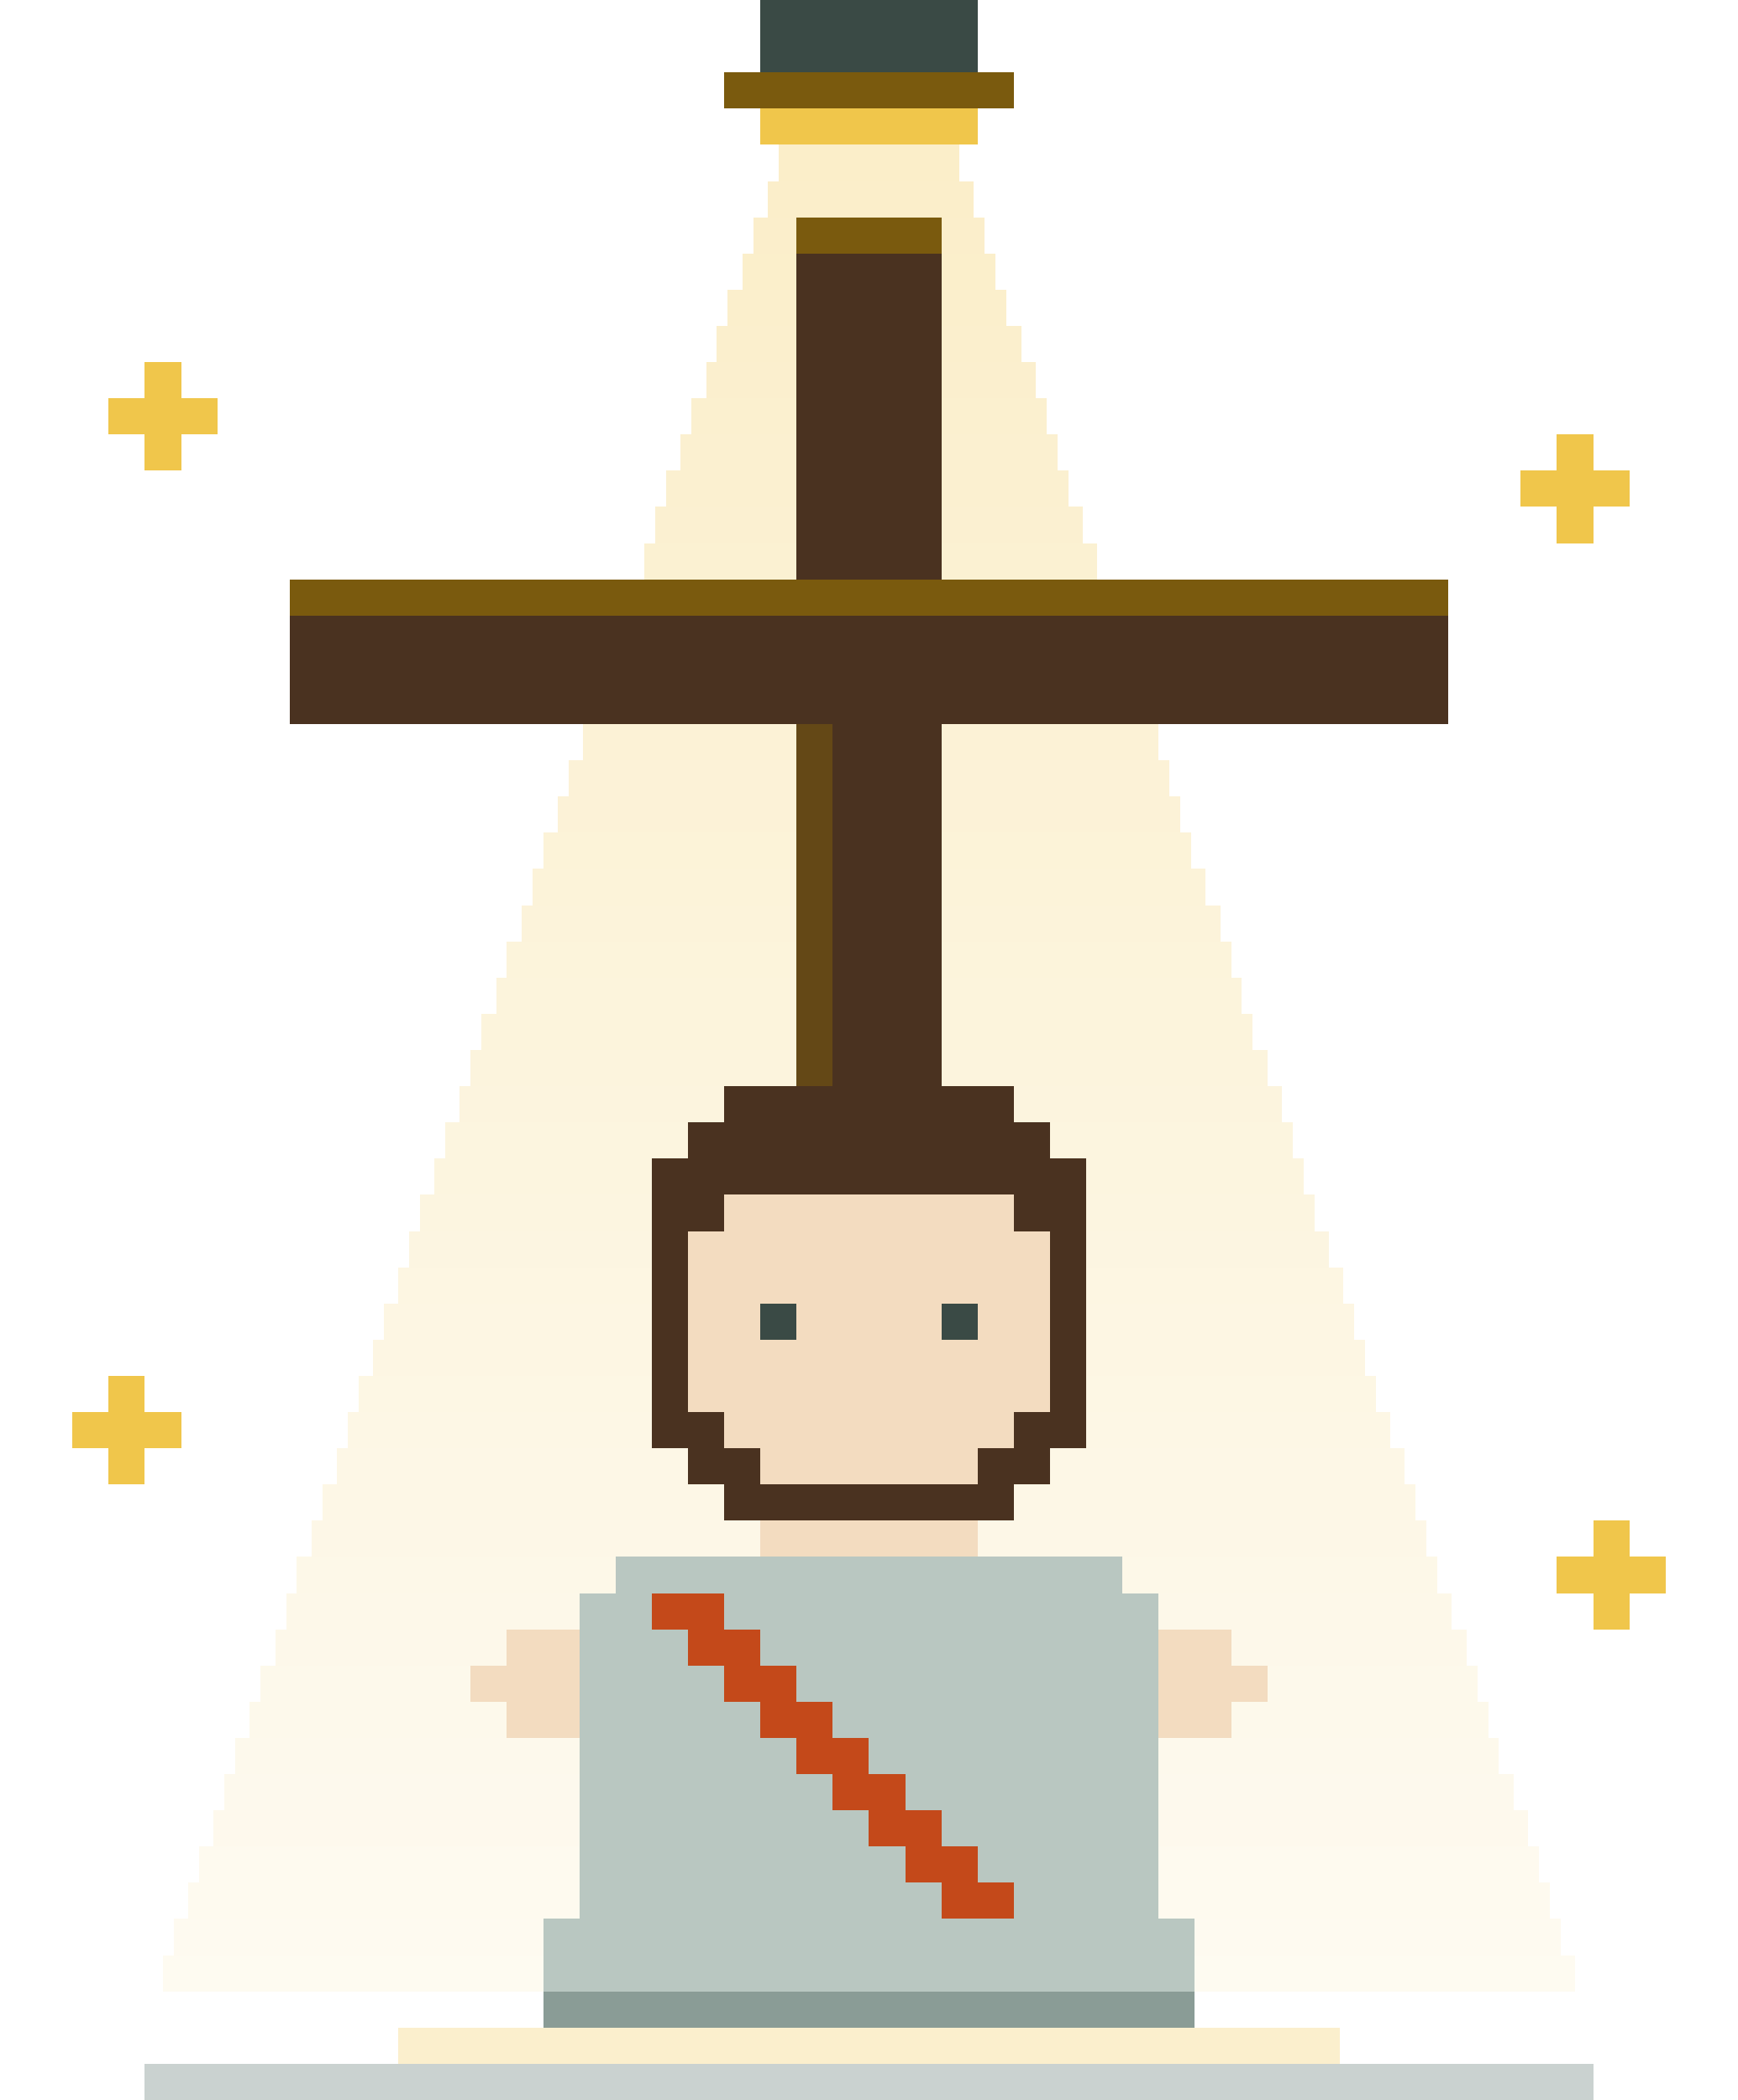
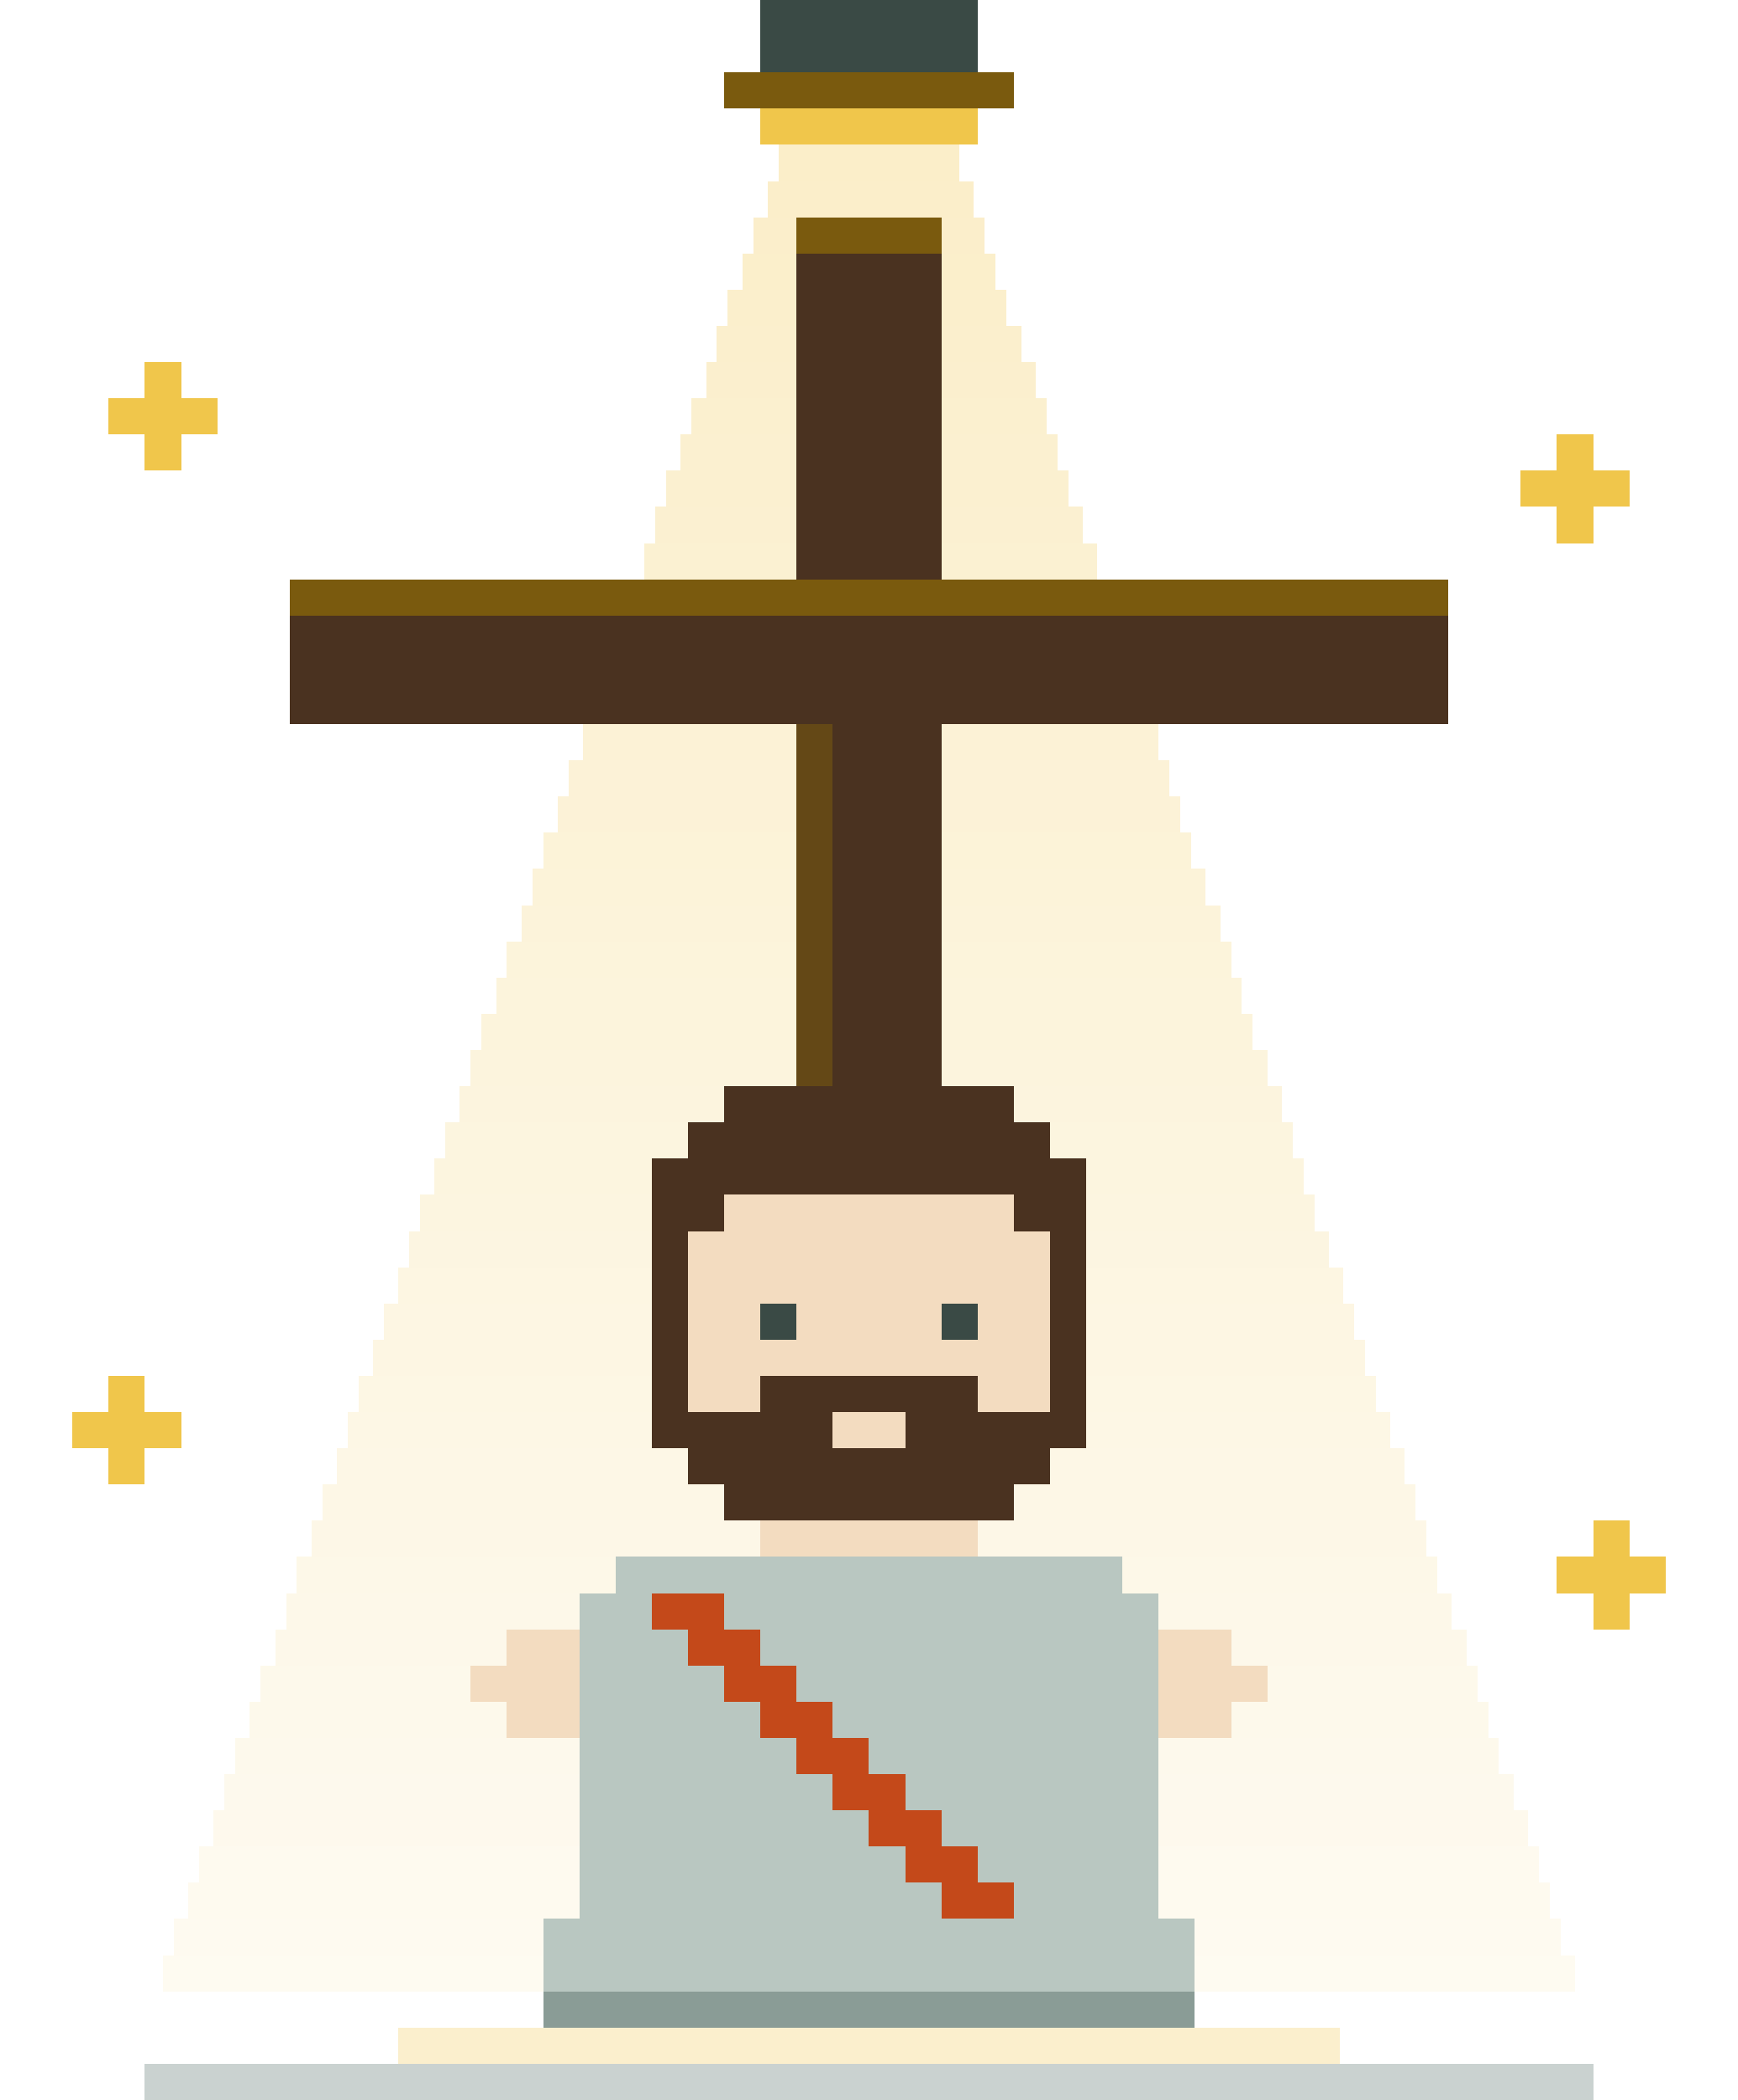
<svg xmlns="http://www.w3.org/2000/svg" viewBox="0 0 48 58" shape-rendering="crispEdges" role="img" aria-label="萬世巨星">
  <style>.beam{animation:sp 1.8s steps(1) infinite}@keyframes sp{0%,49%{opacity:.55}50%,99%{opacity:1}100%{opacity:.55}}.tw{animation:tk 2.4s steps(1) infinite}@keyframes tk{0%,45%{opacity:.15}50%,95%{opacity:1}100%{opacity:.15}}</style>
  <rect x="21" y="0" width="6" height="2" fill="#3A4A45" />
  <rect x="20" y="2" width="8" height="1" fill="#7A5A0E" />
  <rect x="21" y="3" width="6" height="1" fill="#F0C64B" />
  <g class="beam">
    <rect x="21.5" y="4" width="5.0" height="1" fill="#F0C64B" opacity="0.300" />
    <rect x="21.2" y="5" width="5.7" height="1" fill="#F0C64B" opacity="0.296" />
    <rect x="20.8" y="6" width="6.4" height="1" fill="#F0C64B" opacity="0.291" />
    <rect x="20.5" y="7" width="7.0" height="1" fill="#F0C64B" opacity="0.287" />
    <rect x="20.1" y="8" width="7.7" height="1" fill="#F0C64B" opacity="0.282" />
    <rect x="19.8" y="9" width="8.4" height="1" fill="#F0C64B" opacity="0.278" />
    <rect x="19.5" y="10" width="9.1" height="1" fill="#F0C64B" opacity="0.274" />
    <rect x="19.1" y="11" width="9.8" height="1" fill="#F0C64B" opacity="0.269" />
    <rect x="18.8" y="12" width="10.4" height="1" fill="#F0C64B" opacity="0.265" />
    <rect x="18.4" y="13" width="11.1" height="1" fill="#F0C64B" opacity="0.260" />
    <rect x="18.1" y="14" width="11.8" height="1" fill="#F0C64B" opacity="0.256" />
    <rect x="17.8" y="15" width="12.5" height="1" fill="#F0C64B" opacity="0.252" />
    <rect x="17.4" y="16" width="13.2" height="1" fill="#F0C64B" opacity="0.247" />
    <rect x="17.1" y="17" width="13.8" height="1" fill="#F0C64B" opacity="0.243" />
    <rect x="16.7" y="18" width="14.5" height="1" fill="#F0C64B" opacity="0.238" />
    <rect x="16.4" y="19" width="15.2" height="1" fill="#F0C64B" opacity="0.234" />
    <rect x="16.1" y="20" width="15.9" height="1" fill="#F0C64B" opacity="0.230" />
    <rect x="15.7" y="21" width="16.6" height="1" fill="#F0C64B" opacity="0.225" />
    <rect x="15.4" y="22" width="17.2" height="1" fill="#F0C64B" opacity="0.221" />
    <rect x="15.0" y="23" width="17.9" height="1" fill="#F0C64B" opacity="0.216" />
    <rect x="14.7" y="24" width="18.6" height="1" fill="#F0C64B" opacity="0.212" />
    <rect x="14.4" y="25" width="19.3" height="1" fill="#F0C64B" opacity="0.208" />
    <rect x="14.0" y="26" width="20.0" height="1" fill="#F0C64B" opacity="0.203" />
    <rect x="13.7" y="27" width="20.6" height="1" fill="#F0C64B" opacity="0.199" />
    <rect x="13.3" y="28" width="21.3" height="1" fill="#F0C64B" opacity="0.194" />
    <rect x="13.0" y="29" width="22.0" height="1" fill="#F0C64B" opacity="0.190" />
    <rect x="12.7" y="30" width="22.7" height="1" fill="#F0C64B" opacity="0.186" />
    <rect x="12.3" y="31" width="23.4" height="1" fill="#F0C64B" opacity="0.181" />
    <rect x="12.0" y="32" width="24.0" height="1" fill="#F0C64B" opacity="0.177" />
    <rect x="11.6" y="33" width="24.7" height="1" fill="#F0C64B" opacity="0.172" />
    <rect x="11.3" y="34" width="25.4" height="1" fill="#F0C64B" opacity="0.168" />
    <rect x="11.0" y="35" width="26.1" height="1" fill="#F0C64B" opacity="0.164" />
    <rect x="10.6" y="36" width="26.8" height="1" fill="#F0C64B" opacity="0.159" />
    <rect x="10.3" y="37" width="27.4" height="1" fill="#F0C64B" opacity="0.155" />
    <rect x="9.9" y="38" width="28.1" height="1" fill="#F0C64B" opacity="0.150" />
    <rect x="9.6" y="39" width="28.8" height="1" fill="#F0C64B" opacity="0.146" />
    <rect x="9.3" y="40" width="29.5" height="1" fill="#F0C64B" opacity="0.142" />
    <rect x="8.9" y="41" width="30.2" height="1" fill="#F0C64B" opacity="0.137" />
    <rect x="8.6" y="42" width="30.8" height="1" fill="#F0C64B" opacity="0.133" />
    <rect x="8.2" y="43" width="31.5" height="1" fill="#F0C64B" opacity="0.128" />
    <rect x="7.9" y="44" width="32.2" height="1" fill="#F0C64B" opacity="0.124" />
    <rect x="7.6" y="45" width="32.9" height="1" fill="#F0C64B" opacity="0.120" />
    <rect x="7.2" y="46" width="33.6" height="1" fill="#F0C64B" opacity="0.115" />
    <rect x="6.9" y="47" width="34.2" height="1" fill="#F0C64B" opacity="0.111" />
    <rect x="6.5" y="48" width="34.9" height="1" fill="#F0C64B" opacity="0.106" />
    <rect x="6.2" y="49" width="35.6" height="1" fill="#F0C64B" opacity="0.102" />
    <rect x="5.9" y="50" width="36.3" height="1" fill="#F0C64B" opacity="0.098" />
    <rect x="5.5" y="51" width="37.0" height="1" fill="#F0C64B" opacity="0.093" />
    <rect x="5.2" y="52" width="37.6" height="1" fill="#F0C64B" opacity="0.089" />
    <rect x="4.8" y="53" width="38.3" height="1" fill="#F0C64B" opacity="0.084" />
    <rect x="4.5" y="54" width="39.0" height="1" fill="#F0C64B" opacity="0.080" />
  </g>
  <rect x="22" y="6" width="4" height="42" fill="#4A3220" />
  <rect x="8" y="16" width="32" height="4" fill="#4A3220" />
  <rect x="22" y="6" width="4" height="1" fill="#7A5A0E" />
  <rect x="8" y="16" width="32" height="1" fill="#7A5A0E" />
  <rect x="22" y="20" width="1" height="28" fill="#7A5A0E" opacity=".55" />
  <rect x="20" y="30" width="8" height="1" fill="#4A3220" />
  <rect x="19" y="31" width="10" height="1" fill="#4A3220" />
  <rect x="18" y="32" width="12" height="1" fill="#4A3220" />
  <rect x="18" y="33" width="2" height="1" fill="#4A3220" />
  <rect x="20" y="33" width="8" height="1" fill="#F3DCC0" />
  <rect x="28" y="33" width="2" height="1" fill="#4A3220" />
  <rect x="18" y="34" width="1" height="1" fill="#4A3220" />
  <rect x="19" y="34" width="10" height="1" fill="#F3DCC0" />
  <rect x="29" y="34" width="1" height="1" fill="#4A3220" />
  <rect x="18" y="35" width="1" height="1" fill="#4A3220" />
  <rect x="19" y="35" width="10" height="1" fill="#F3DCC0" />
  <rect x="29" y="35" width="1" height="1" fill="#4A3220" />
  <rect x="18" y="36" width="1" height="1" fill="#4A3220" />
  <rect x="19" y="36" width="2" height="1" fill="#F3DCC0" />
  <rect x="21" y="36" width="1" height="1" fill="#3A4A45" />
  <rect x="22" y="36" width="4" height="1" fill="#F3DCC0" />
  <rect x="26" y="36" width="1" height="1" fill="#3A4A45" />
  <rect x="27" y="36" width="2" height="1" fill="#F3DCC0" />
  <rect x="29" y="36" width="1" height="1" fill="#4A3220" />
  <rect x="18" y="37" width="1" height="1" fill="#4A3220" />
  <rect x="19" y="37" width="10" height="1" fill="#F3DCC0" />
  <rect x="29" y="37" width="1" height="1" fill="#4A3220" />
  <rect x="18" y="38" width="1" height="1" fill="#4A3220" />
-   <rect x="19" y="38" width="10" height="1" fill="#F3DCC0" />
+   <rect x="19" y="38" width="2" height="1" fill="#F3DCC0" />
+   <rect x="21" y="38" width="6" height="1" fill="#4A3220" />
+   <rect x="27" y="38" width="2" height="1" fill="#F3DCC0" />
  <rect x="29" y="38" width="1" height="1" fill="#4A3220" />
-   <rect x="18" y="39" width="2" height="1" fill="#4A3220" />
-   <rect x="20" y="39" width="8" height="1" fill="#F3DCC0" />
-   <rect x="28" y="39" width="2" height="1" fill="#4A3220" />
-   <rect x="19" y="40" width="2" height="1" fill="#4A3220" />
-   <rect x="21" y="40" width="6" height="1" fill="#F3DCC0" />
-   <rect x="27" y="40" width="2" height="1" fill="#4A3220" />
+   <rect x="18" y="39" width="5" height="1" fill="#4A3220" />
+   <rect x="23" y="39" width="2" height="1" fill="#F3DCC0" />
+   <rect x="25" y="39" width="5" height="1" fill="#4A3220" />
+   <rect x="19" y="40" width="10" height="1" fill="#4A3220" />
  <rect x="20" y="41" width="8" height="1" fill="#4A3220" />
  <rect x="21" y="42" width="6" height="1" fill="#F3DCC0" />
  <rect x="17" y="43" width="14" height="1" fill="#B9C7C1" />
  <rect x="16" y="44" width="16" height="1" fill="#B9C7C1" />
  <rect x="14" y="45" width="2" height="1" fill="#F3DCC0" />
  <rect x="16" y="45" width="16" height="1" fill="#B9C7C1" />
  <rect x="32" y="45" width="2" height="1" fill="#F3DCC0" />
  <rect x="13" y="46" width="3" height="1" fill="#F3DCC0" />
  <rect x="16" y="46" width="16" height="1" fill="#B9C7C1" />
  <rect x="32" y="46" width="3" height="1" fill="#F3DCC0" />
  <rect x="14" y="47" width="2" height="1" fill="#F3DCC0" />
  <rect x="16" y="47" width="16" height="1" fill="#B9C7C1" />
  <rect x="32" y="47" width="2" height="1" fill="#F3DCC0" />
  <rect x="16" y="48" width="16" height="1" fill="#B9C7C1" />
  <rect x="16" y="49" width="16" height="1" fill="#B9C7C1" />
  <rect x="16" y="50" width="16" height="1" fill="#B9C7C1" />
  <rect x="16" y="51" width="16" height="1" fill="#B9C7C1" />
  <rect x="16" y="52" width="16" height="1" fill="#B9C7C1" />
  <rect x="15" y="53" width="18" height="1" fill="#B9C7C1" />
  <rect x="15" y="54" width="18" height="1" fill="#B9C7C1" />
  <rect x="15" y="55" width="18" height="1" fill="#8A9C96" />
  <rect x="18" y="44" width="2" height="1" fill="#C4491A" />
  <rect x="19" y="45" width="2" height="1" fill="#C4491A" />
  <rect x="20" y="46" width="2" height="1" fill="#C4491A" />
  <rect x="21" y="47" width="2" height="1" fill="#C4491A" />
  <rect x="22" y="48" width="2" height="1" fill="#C4491A" />
  <rect x="23" y="49" width="2" height="1" fill="#C4491A" />
  <rect x="24" y="50" width="2" height="1" fill="#C4491A" />
  <rect x="25" y="51" width="2" height="1" fill="#C4491A" />
  <rect x="26" y="52" width="2" height="1" fill="#C4491A" />
  <rect x="11" y="56" width="26" height="1" fill="#F0C64B" opacity=".28" />
  <rect x="4" y="57" width="40" height="1" fill="#8A9C96" opacity=".45" />
  <g class="tw" style="animation-delay:0s">
    <rect x="4" y="10" width="1" height="1" fill="#F0C64B" />
    <rect x="3" y="11" width="3" height="1" fill="#F0C64B" />
    <rect x="4" y="12" width="1" height="1" fill="#F0C64B" />
  </g>
  <g class="tw" style="animation-delay:0.7s">
    <rect x="43" y="12" width="1" height="1" fill="#F0C64B" />
    <rect x="42" y="13" width="3" height="1" fill="#F0C64B" />
    <rect x="43" y="14" width="1" height="1" fill="#F0C64B" />
  </g>
  <g class="tw" style="animation-delay:1.4s">
    <rect x="3" y="38" width="1" height="1" fill="#F0C64B" />
    <rect x="2" y="39" width="3" height="1" fill="#F0C64B" />
    <rect x="3" y="40" width="1" height="1" fill="#F0C64B" />
  </g>
  <g class="tw" style="animation-delay:2.1s">
    <rect x="44" y="42" width="1" height="1" fill="#F0C64B" />
    <rect x="43" y="43" width="3" height="1" fill="#F0C64B" />
    <rect x="44" y="44" width="1" height="1" fill="#F0C64B" />
  </g>
</svg>
